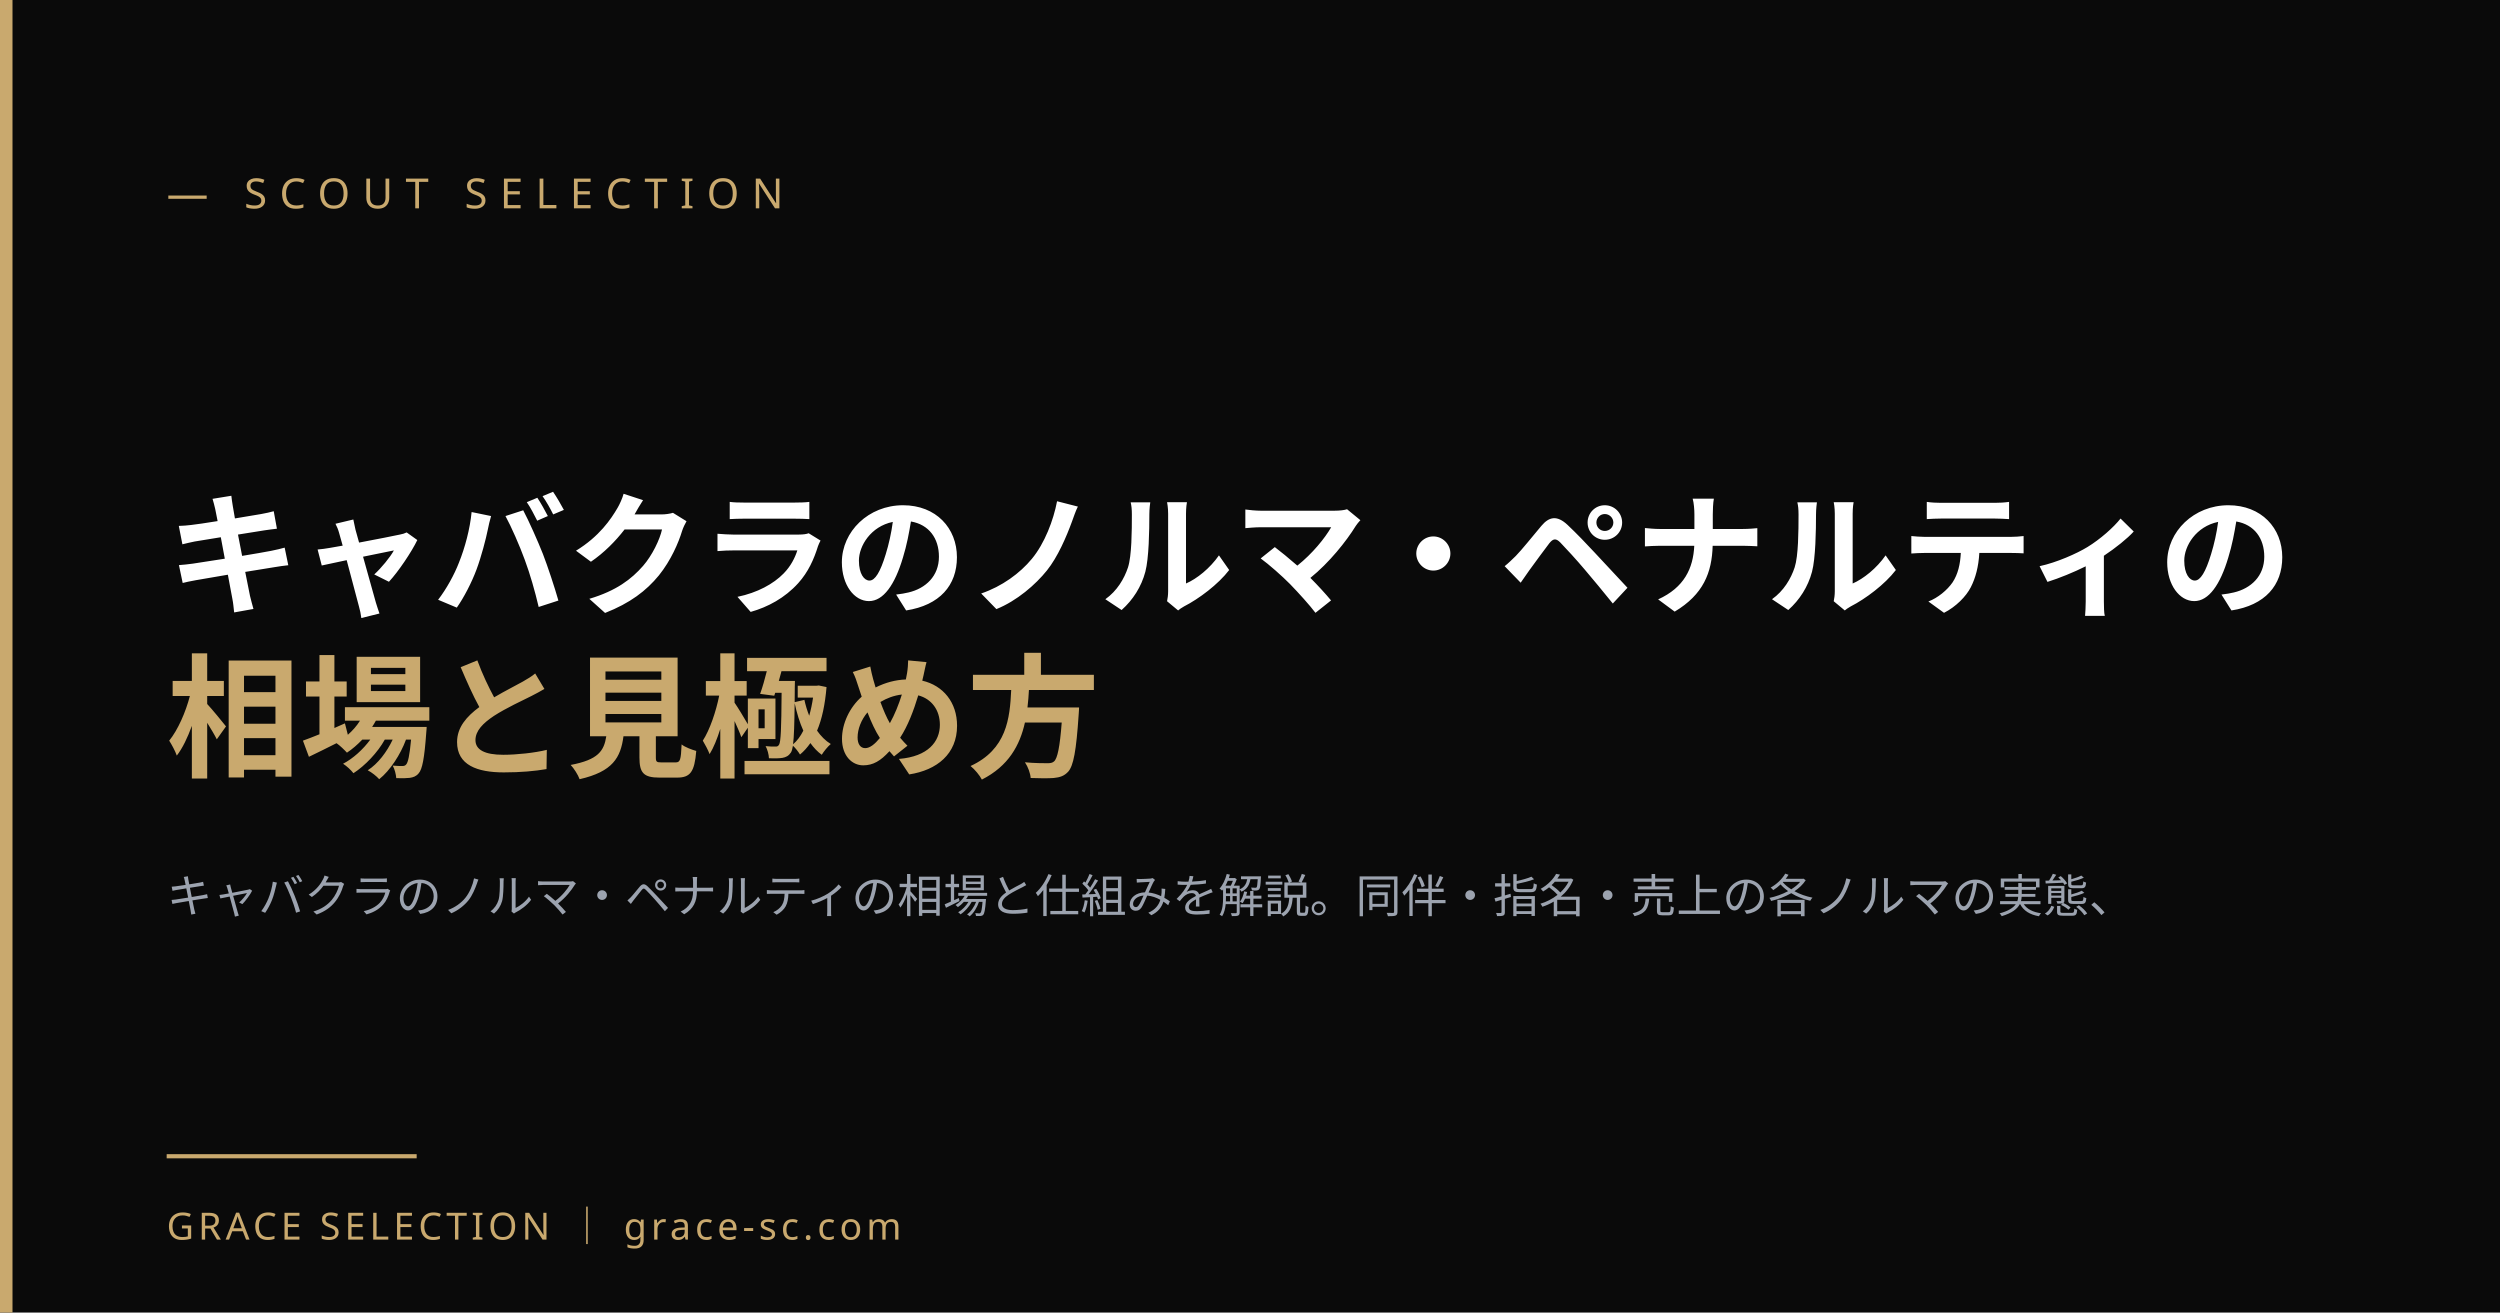
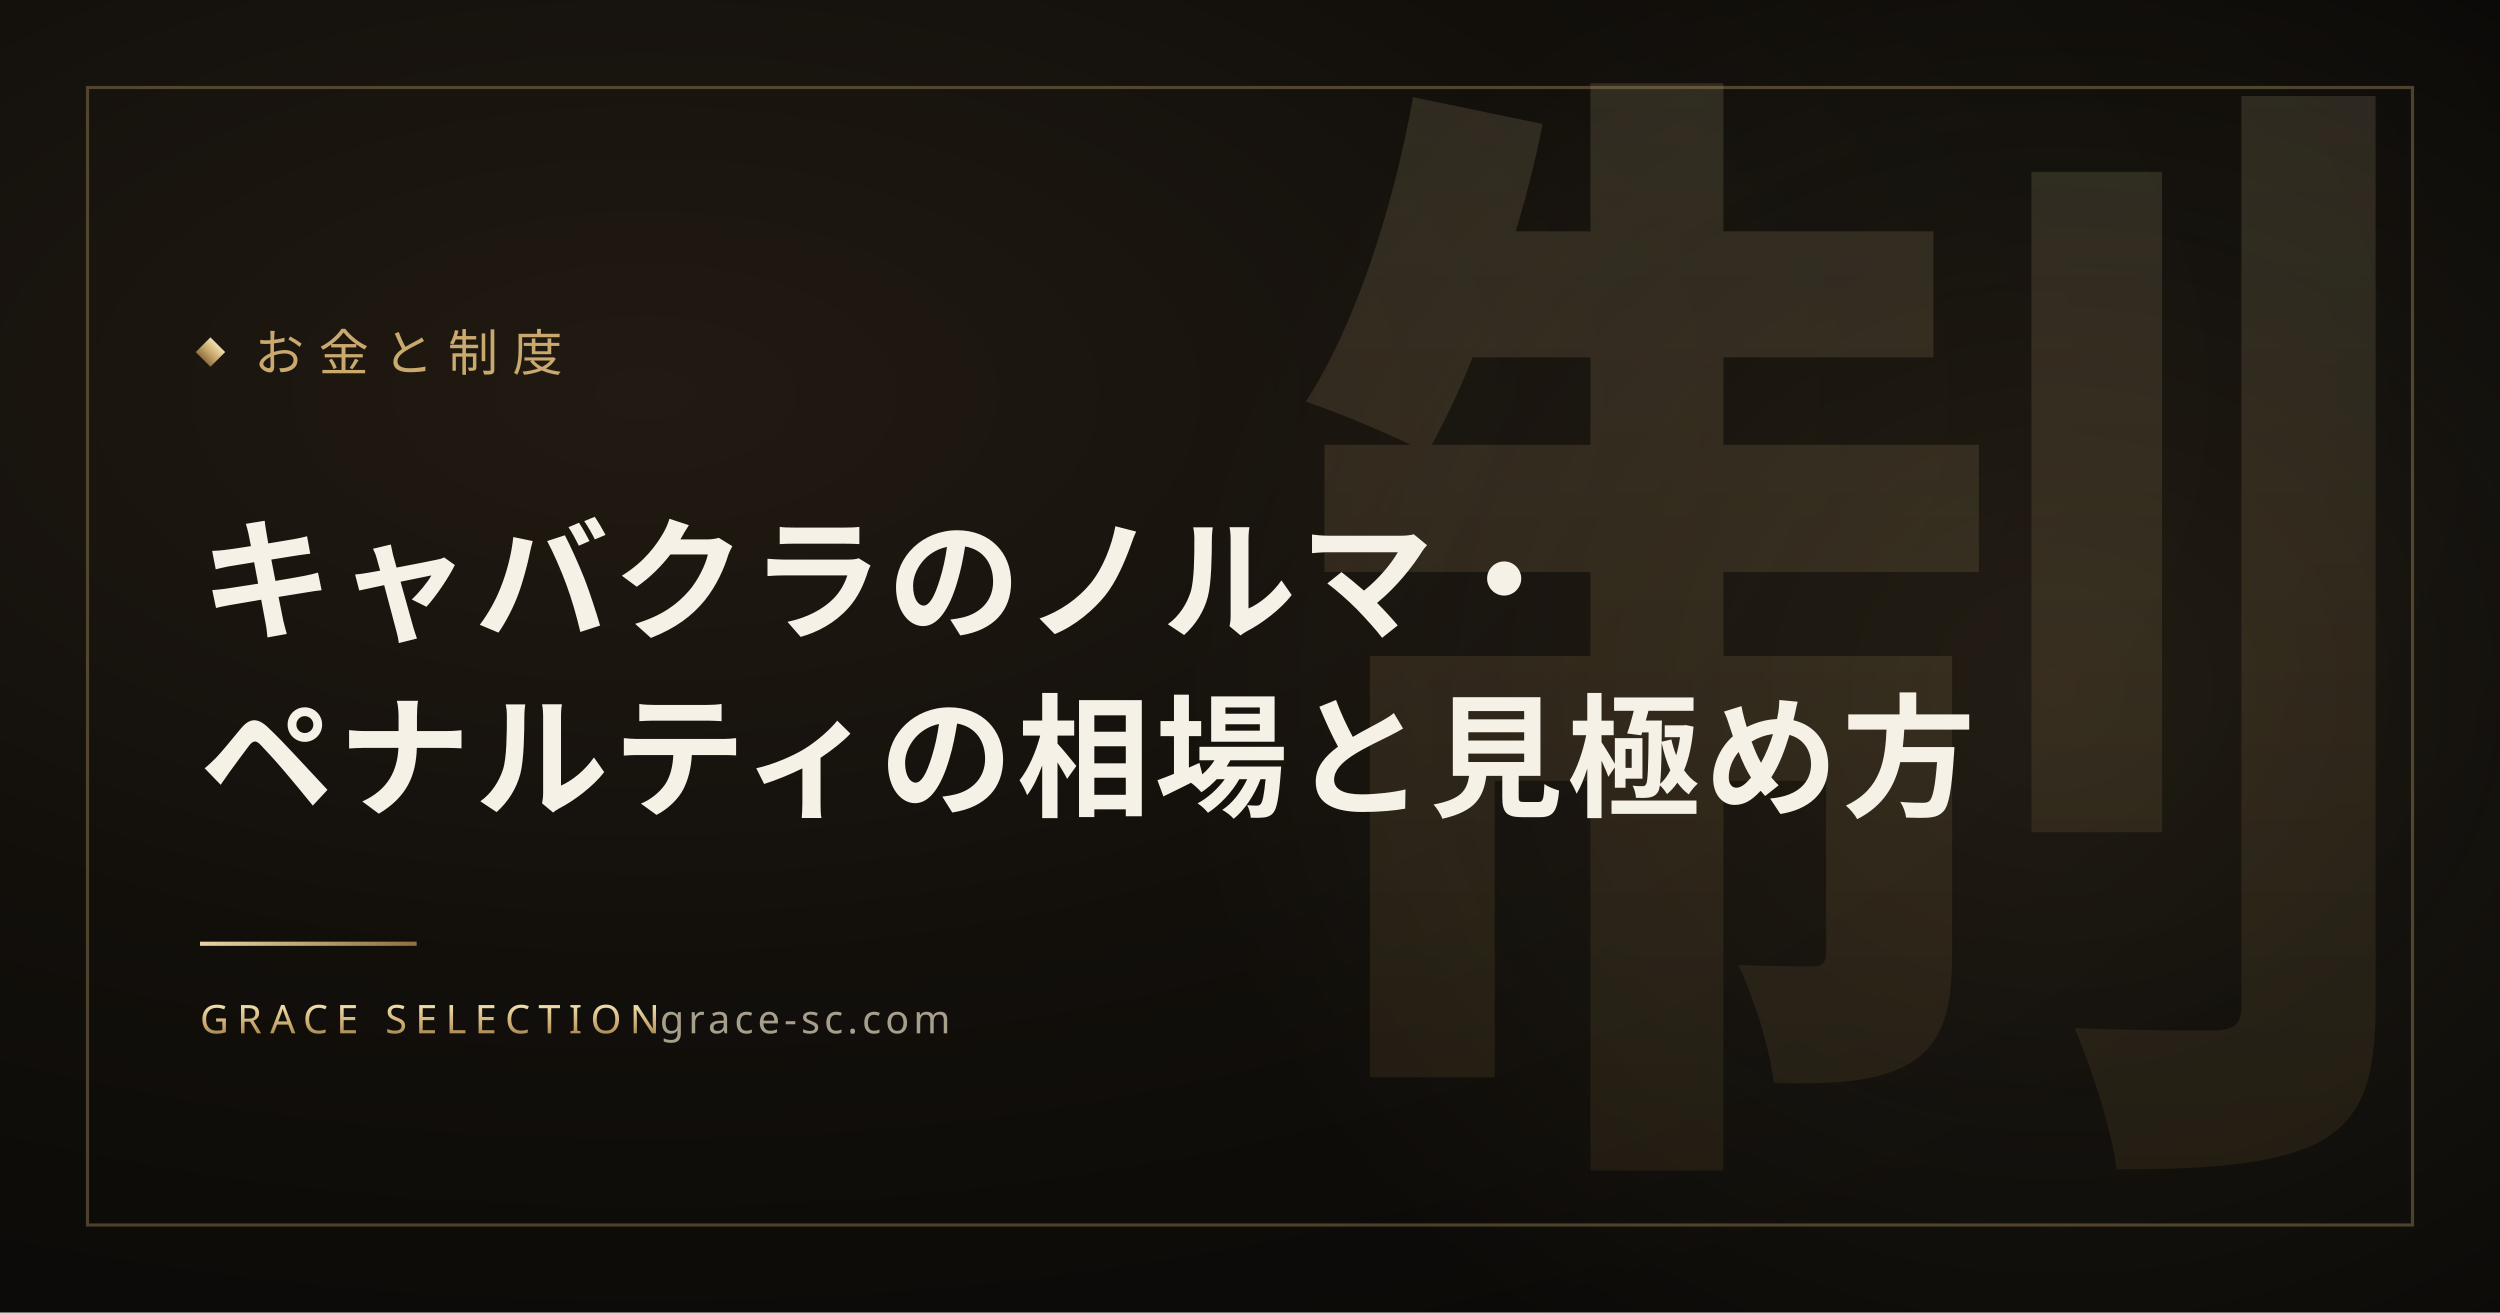
<svg xmlns="http://www.w3.org/2000/svg" viewBox="0 0 1200 630" width="1200" height="630" preserveAspectRatio="xMidYMid slice">
-   <rect width="1200" height="630" fill="#0a0a0a" />
-   <rect x="0" y="0" width="6" height="630" fill="#c9a96e" />
-   <text x="80" y="100" font-family="'Noto Sans JP','Hiragino Sans','Yu Gothic','Meiryo',sans-serif" font-size="20" letter-spacing="6" fill="#c9a96e" font-weight="500">— SCOUT SELECTION</text>
-   <text x="80" y="290" font-family="'Noto Sans JP','Hiragino Sans','Yu Gothic Medium','Meiryo',sans-serif" font-size="64" font-weight="700" fill="#ffffff">キャバクラのノルマ・ペナルティの</text>
-   <text x="80" y="368" font-family="'Noto Sans JP','Hiragino Sans','Yu Gothic Medium','Meiryo',sans-serif" font-size="64" font-weight="700" fill="#c9a96e">相場と見極め方</text>
-   <text x="80" y="438" font-family="'Noto Sans JP','Hiragino Sans','Yu Gothic','Meiryo',sans-serif" font-size="22" fill="#9ca3af" font-weight="400">キャバクラのノルマ・ペナルティの相場と仕組みを解説。同伴・指名・売上の各ノルマの実態、</text>
-   <line x1="80" y1="555" x2="200" y2="555" stroke="#c9a96e" stroke-width="2" />
-   <text x="80" y="595" font-family="'Noto Sans JP','Hiragino Sans','Yu Gothic','Meiryo',sans-serif" font-size="18" fill="#c9a96e" letter-spacing="2" font-weight="500">GRACE SELECTION ｜ grace-sc.com</text>
+   <defs>
+     <radialGradient id="warm" cx="26%" cy="30%" r="80%">
+       <stop offset="0%" stop-color="#211A12" />
+       <stop offset="55%" stop-color="#120F0B" />
+       <stop offset="100%" stop-color="#0B0A08" />
+     </radialGradient>
+     <radialGradient id="lift" cx="50%" cy="50%" r="50%">
+       <stop offset="0%" stop-color="#C9A96E" stop-opacity="0.10" />
+       <stop offset="100%" stop-color="#C9A96E" stop-opacity="0" />
+     </radialGradient>
+     <linearGradient id="foil" x1="0" y1="0" x2="0" y2="1">
+       <stop offset="0%" stop-color="#F0DFAE" />
+       <stop offset="52%" stop-color="#C9A96E" />
+       <stop offset="100%" stop-color="#8E7040" />
+     </linearGradient>
+     <linearGradient id="foilrule" x1="0" y1="0" x2="1" y2="0">
+       <stop offset="0%" stop-color="#E8D5A3" />
+       <stop offset="100%" stop-color="#8E7040" />
+     </linearGradient>
+   </defs>
+   <rect width="1200" height="630" fill="url(#warm)" />
+   <ellipse cx="985" cy="330" rx="420" ry="380" fill="url(#lift)" />
+   <text x="1175" y="512" text-anchor="end" font-family="'Noto Serif JP','Hiragino Mincho ProN','Yu Mincho','BIZ UDPMincho',serif" font-size="560" font-weight="600" fill="url(#foil)" opacity="0.13">制</text>
+   <rect x="42" y="42" width="1116" height="546" fill="none" stroke="#C9A96E" stroke-opacity="0.34" stroke-width="1.5" />
+   <rect x="96" y="164" width="10" height="10" transform="rotate(45 101 169)" fill="url(#foil)" />
+   <text x="122" y="178" font-family="'Noto Sans JP','Hiragino Sans','Yu Gothic','Meiryo',sans-serif" font-size="24" letter-spacing="7" font-weight="500" fill="#C9A96E">お金と制度</text>
+   <text x="96" y="302" font-family="'Noto Serif JP','Hiragino Mincho ProN','Yu Mincho','BIZ UDPMincho',serif" font-size="64" font-weight="600" fill="#F6F1E6" letter-spacing="2">キャバクラのノルマ・</text>
+   <text x="96" y="387" font-family="'Noto Serif JP','Hiragino Mincho ProN','Yu Mincho','BIZ UDPMincho',serif" font-size="64" font-weight="600" fill="#F6F1E6" letter-spacing="2">ペナルティの相場と見極め方</text>
+   <rect x="96" y="452" width="104" height="2" fill="url(#foilrule)" />
+   <text x="96" y="496" font-family="'Noto Sans JP','Hiragino Sans','Yu Gothic','Meiryo',sans-serif" font-size="19" letter-spacing="4" font-weight="500" fill="url(#foil)">GRACE SELECTION<tspan fill="#A79E8C" letter-spacing="2" font-weight="400">　grace-sc.com</tspan>
+   </text>
</svg>
